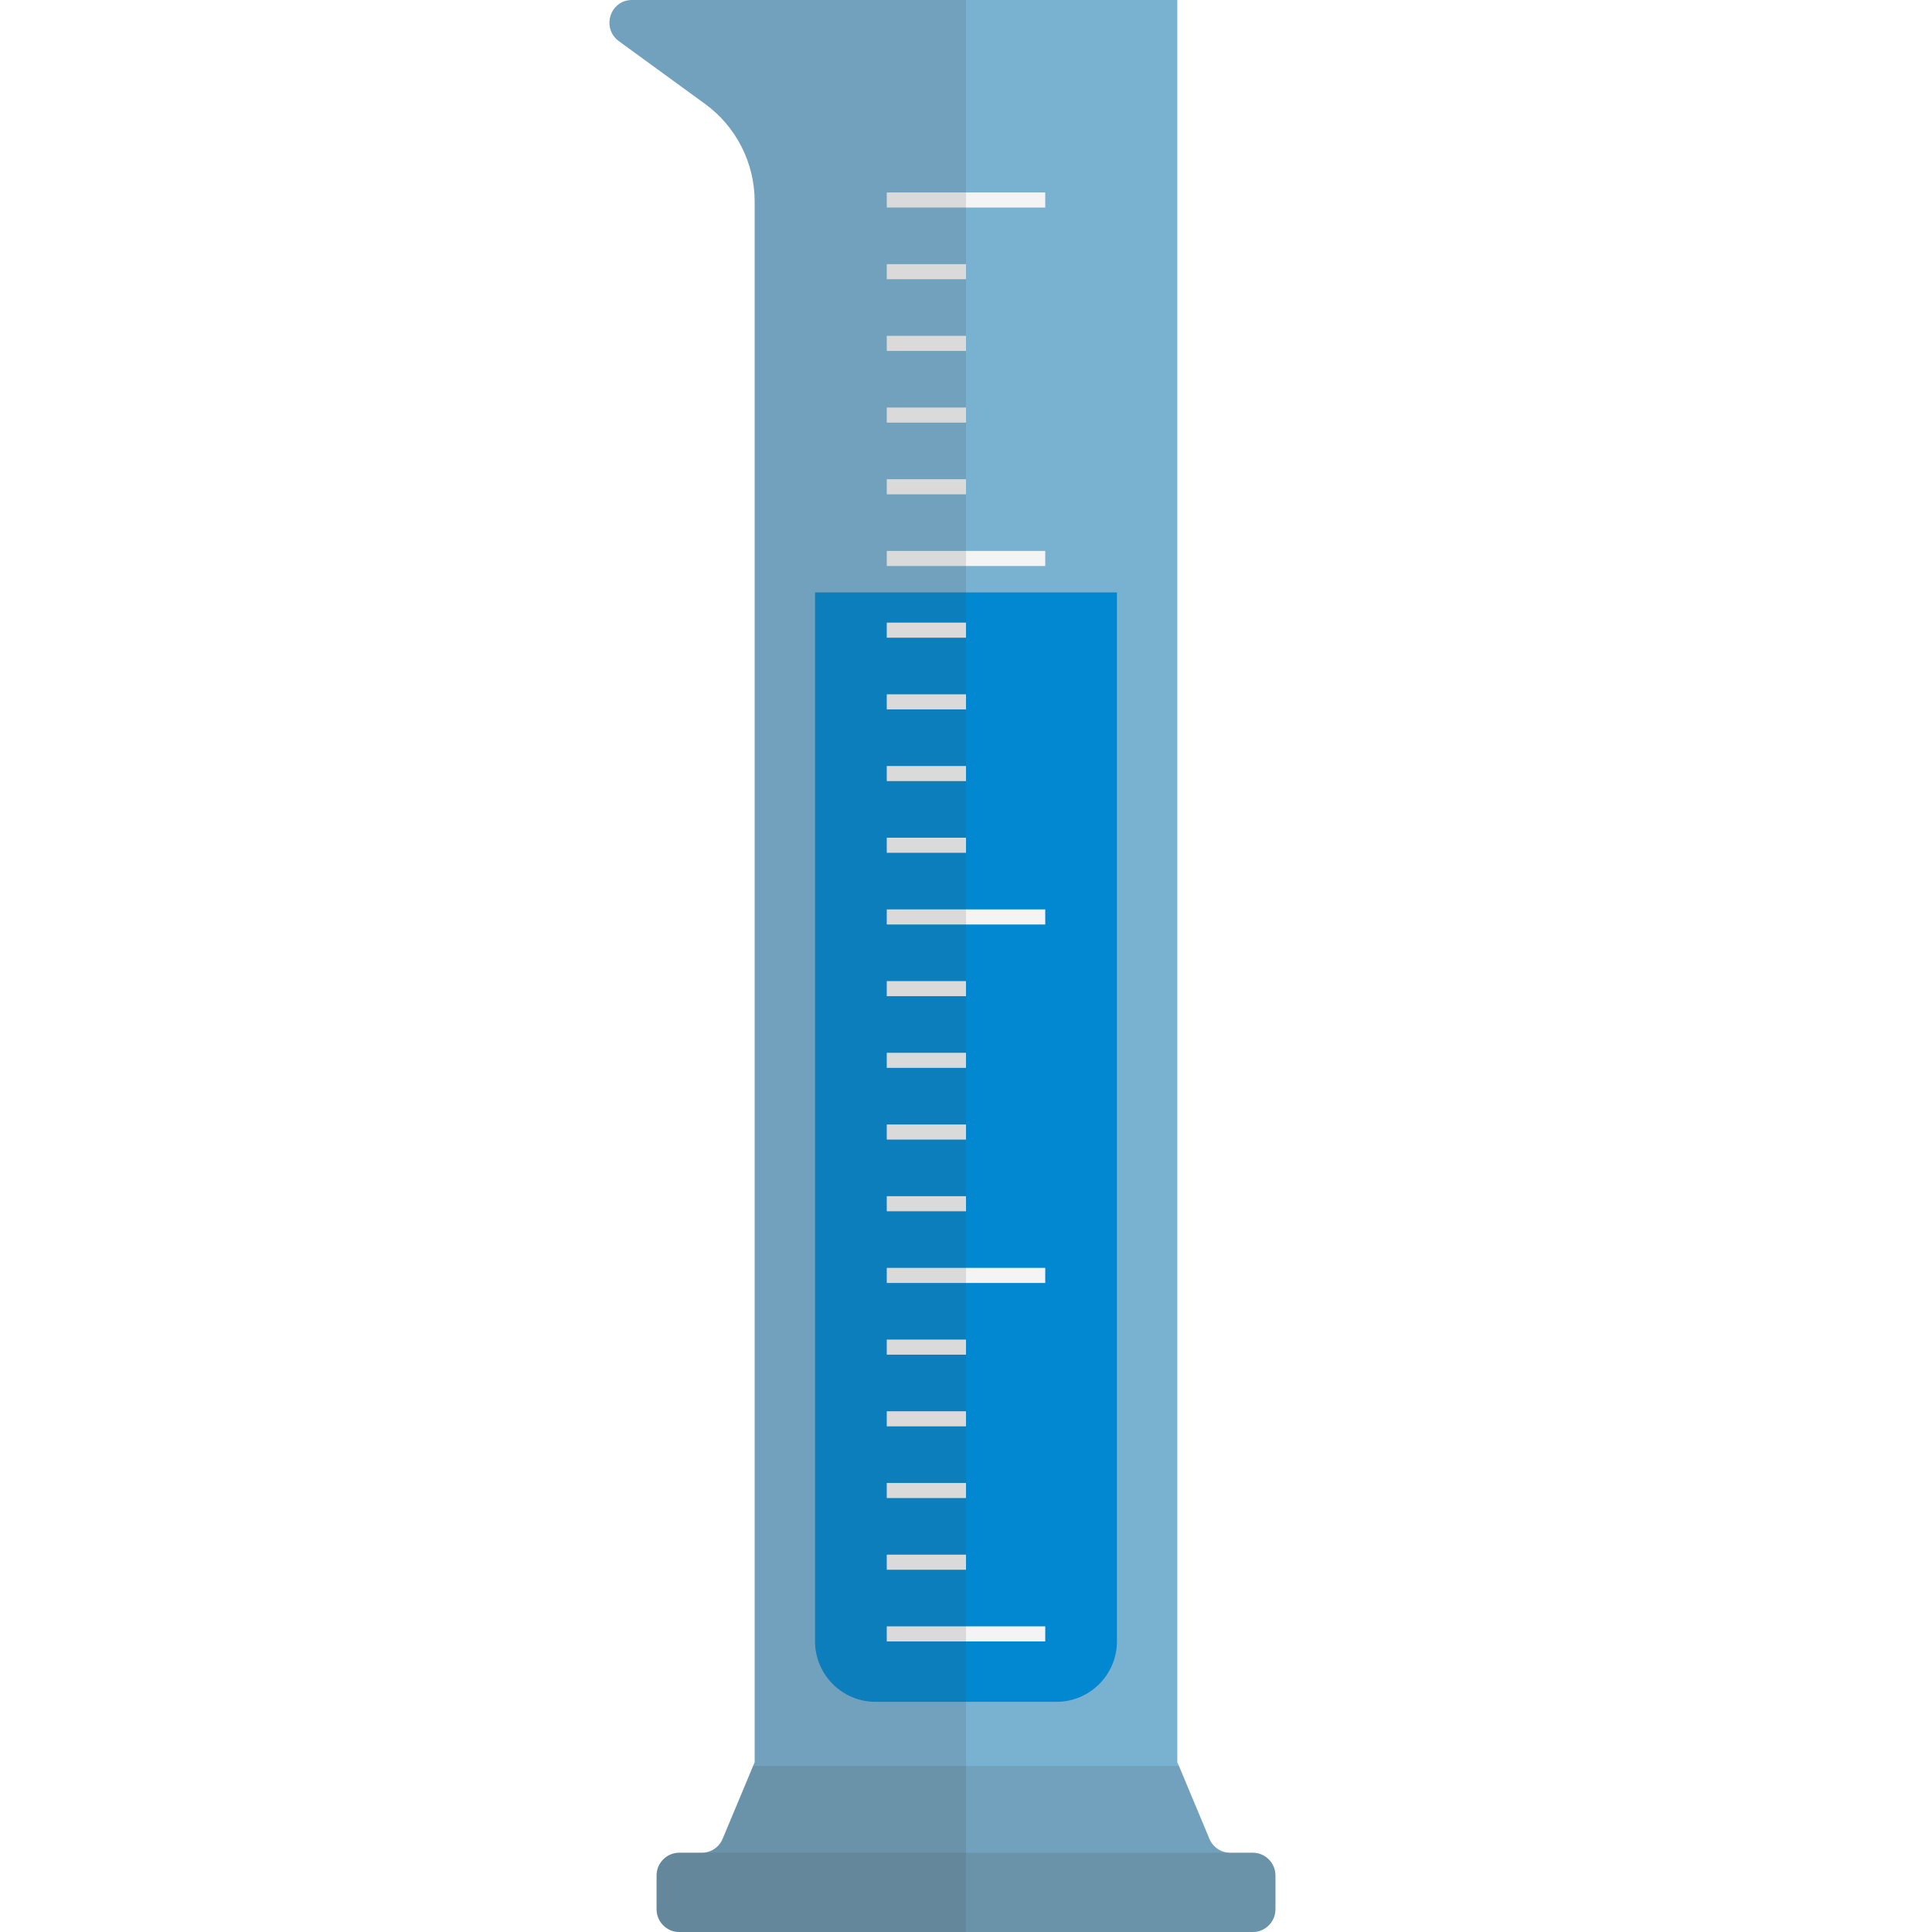
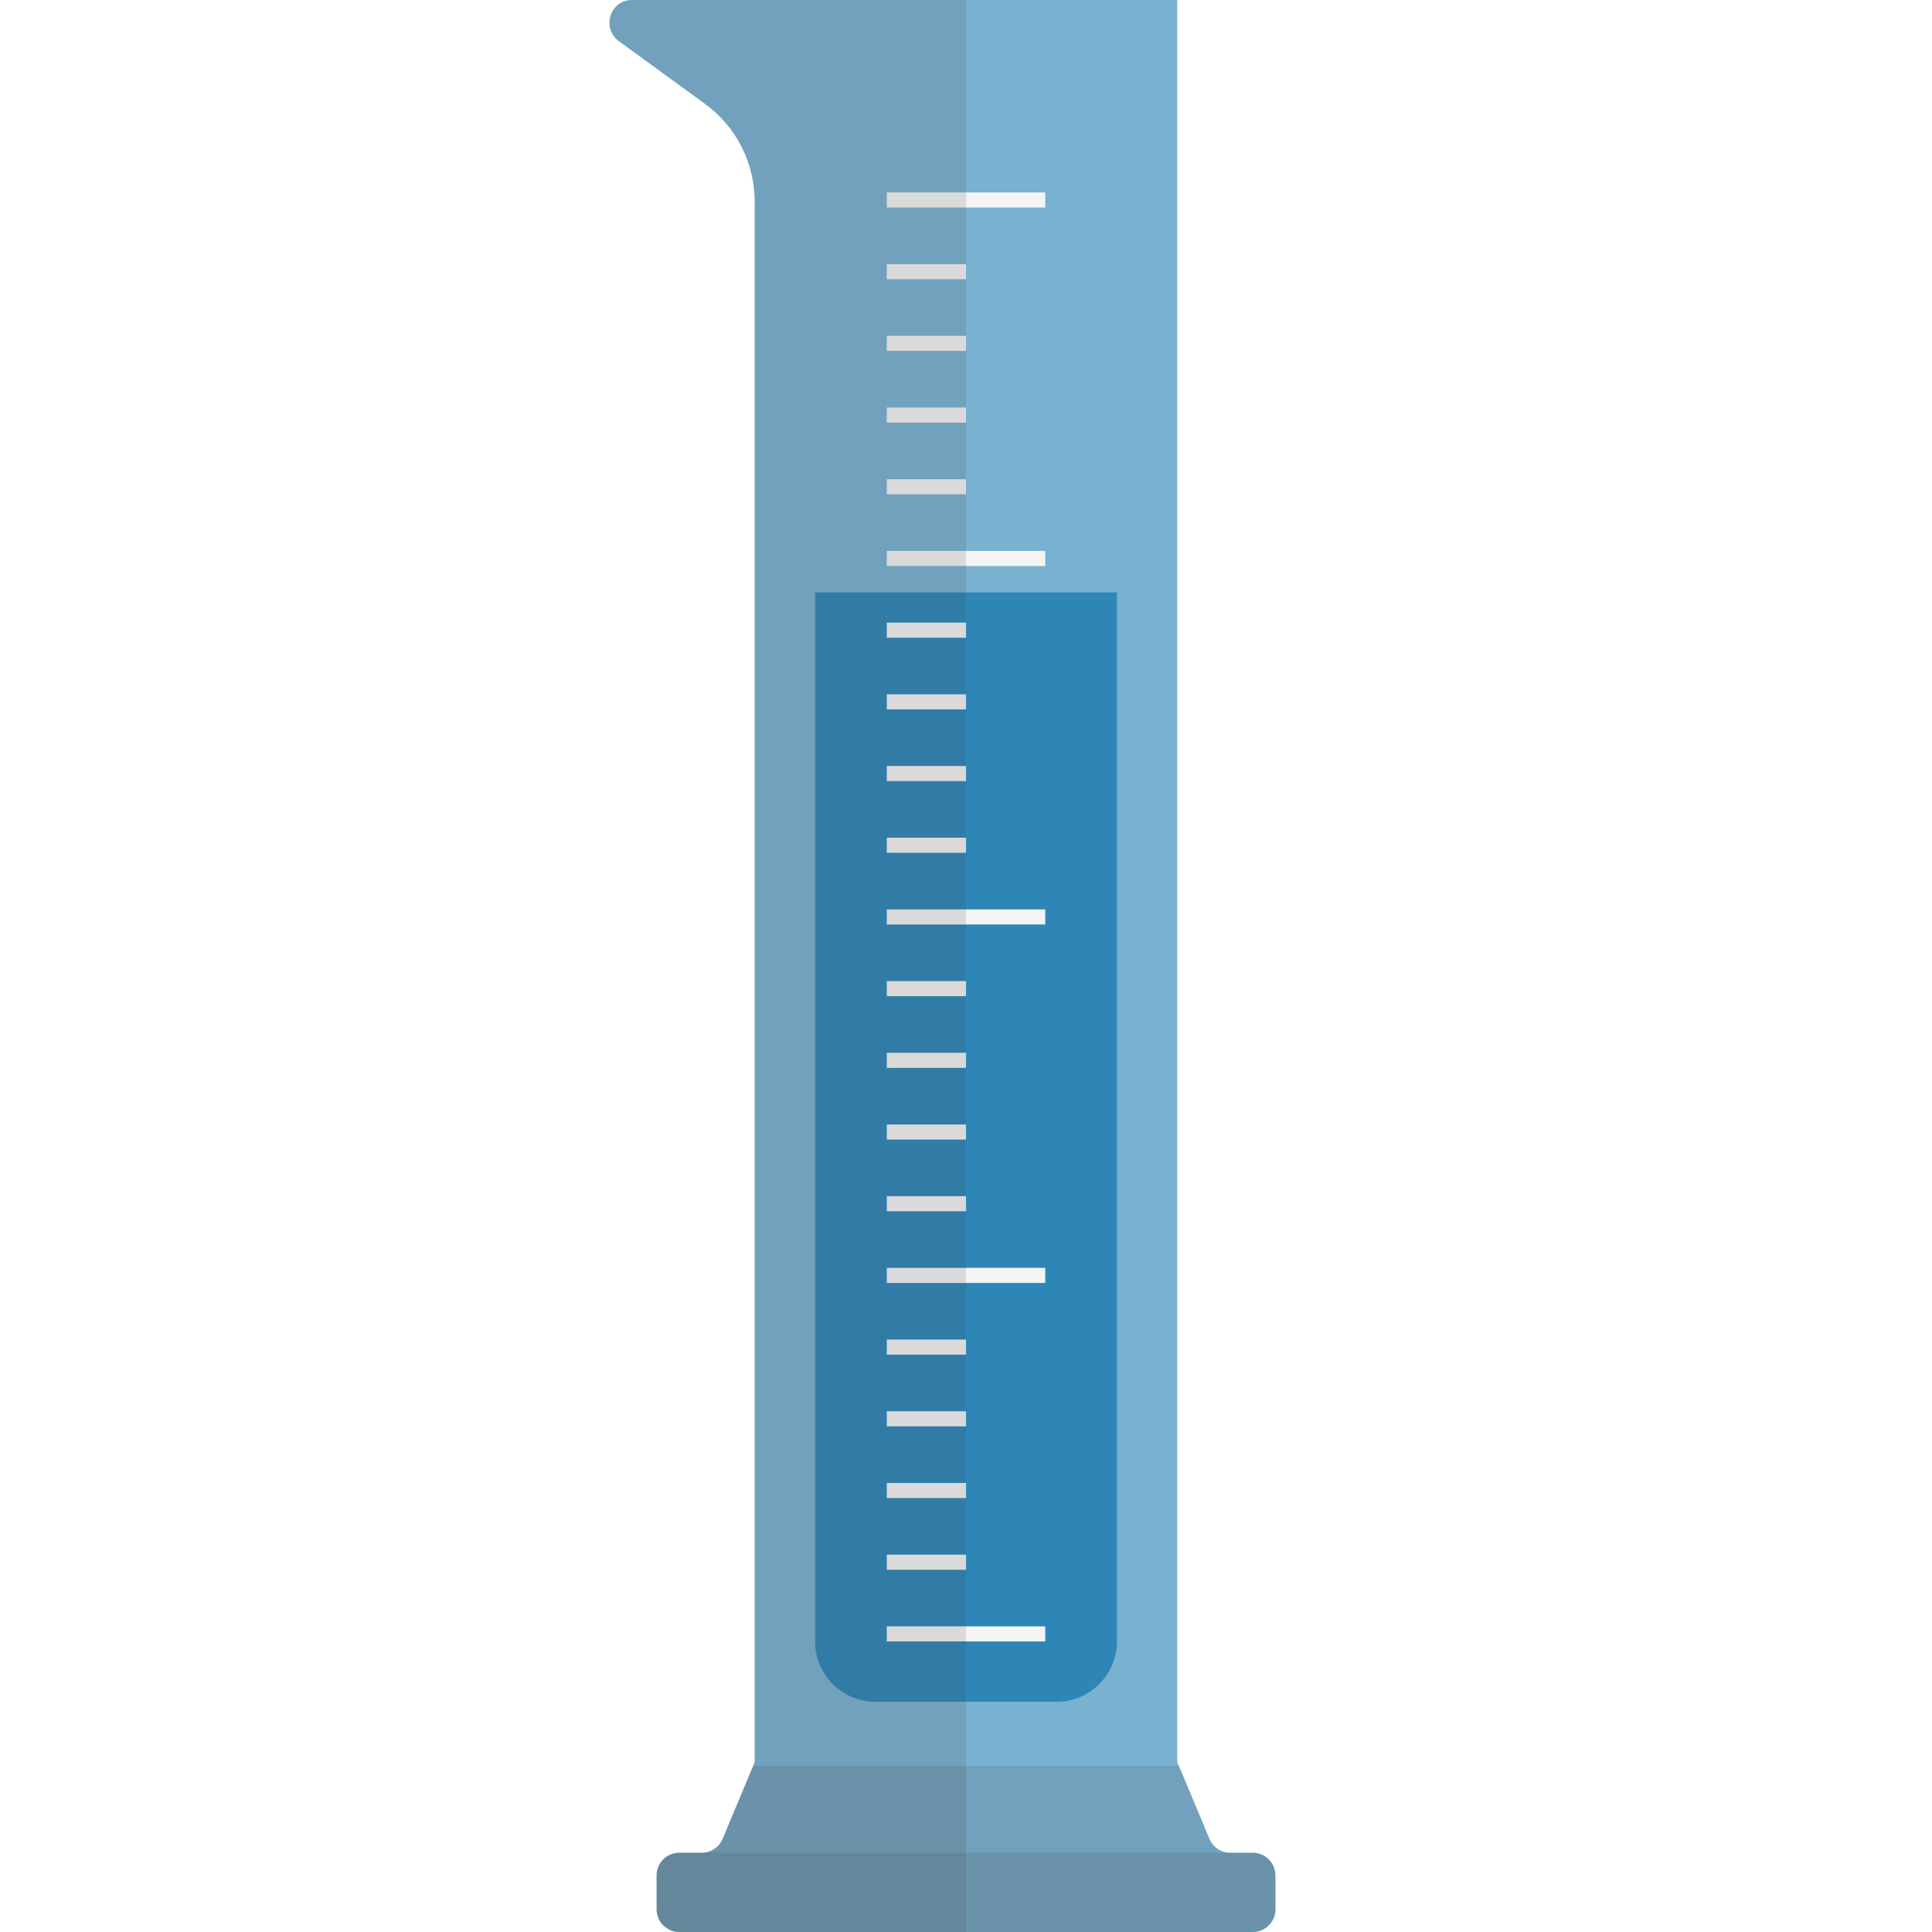
<svg xmlns="http://www.w3.org/2000/svg" version="1.1" x="0" y="0" viewBox="0 0 512 512" xml:space="preserve">
  <style type="text/css">.st3{opacity:.15;fill:#444}</style>
  <path d="M332 491h-6c-2.4 0-4.6-1.5-5.5-3.7L312 467V0H167.5c-5.8 0-8.2 7.4-3.5 10.9l22.8 16.6c8.3 6 13.2 15.7 13.2 25.9V467l-8.5 20.3c-.9 2.2-3.1 3.7-5.5 3.7h-6c-3.3 0-6 2.7-6 6v9c0 3.3 2.7 6 6 6h152c3.3 0 6-2.7 6-6v-9c0-3.3-2.7-6-6-6z" fill="#79b1d1" />
-   <path d="M216 157v278c0 8.8 7.2 16 16 16h48c8.8 0 16-7.2 16-16V157h-80z" fill="#0288d1" />
+   <path d="M216 157v278c0 8.8 7.2 16 16 16h48c8.8 0 16-7.2 16-16V157h-80z" fill="#2e86b7" />
  <path d="M235 431h42v4h-42zm0-95h42v4h-42zm0-95h42v4h-42zm0-95h42v4h-42zm0 266h21v4h-21zm0-19h21v4h-21zm0-19h21v4h-21zm0-19h21v4h-21zm0-38h21v4h-21zm0-19h21v4h-21zm0-19h21v4h-21zm0-19h21v4h-21zm0-38h21v4h-21zm0-19h21v4h-21zm0-19h21v4h-21zm0-19h21v4h-21zm0-38h21v4h-21zm0-19h21v4h-21zm0-19h21v4h-21zm0-19h21v4h-21zm0-19h42v4h-42z" fill="#f4f4f4" />
  <path class="st3" d="M338 506v-9c0-3.3-2.7-6-6-6h-6c-2.4 0-4.6-1.5-5.5-3.7l-8-19.3H199.6l-8 19.3c-.9 2.2-3.1 3.7-5.5 3.7h-6c-3.3 0-6 2.7-6 6v9c0 3.3 2.7 6 6 6h152c3.2 0 5.9-2.7 5.9-6z" />
  <path class="st3" d="M338 506v-9c0-3.3-2.7-6-6-6H180c-3.3 0-6 2.7-6 6v9c0 3.3 2.7 6 6 6h152c3.3 0 6-2.7 6-6z" />
  <path class="st3" d="M200 0h-32.5c-5.8 0-8.2 7.4-3.5 10.9l22.8 16.6c8.3 6 13.2 15.7 13.2 25.9V467l-8.5 20.3c-.9 2.2-3.1 3.7-5.5 3.7h-6c-3.3 0-6 2.7-6 6v9c0 3.3 2.7 6 6 6h76V0h-56z" />
</svg>
